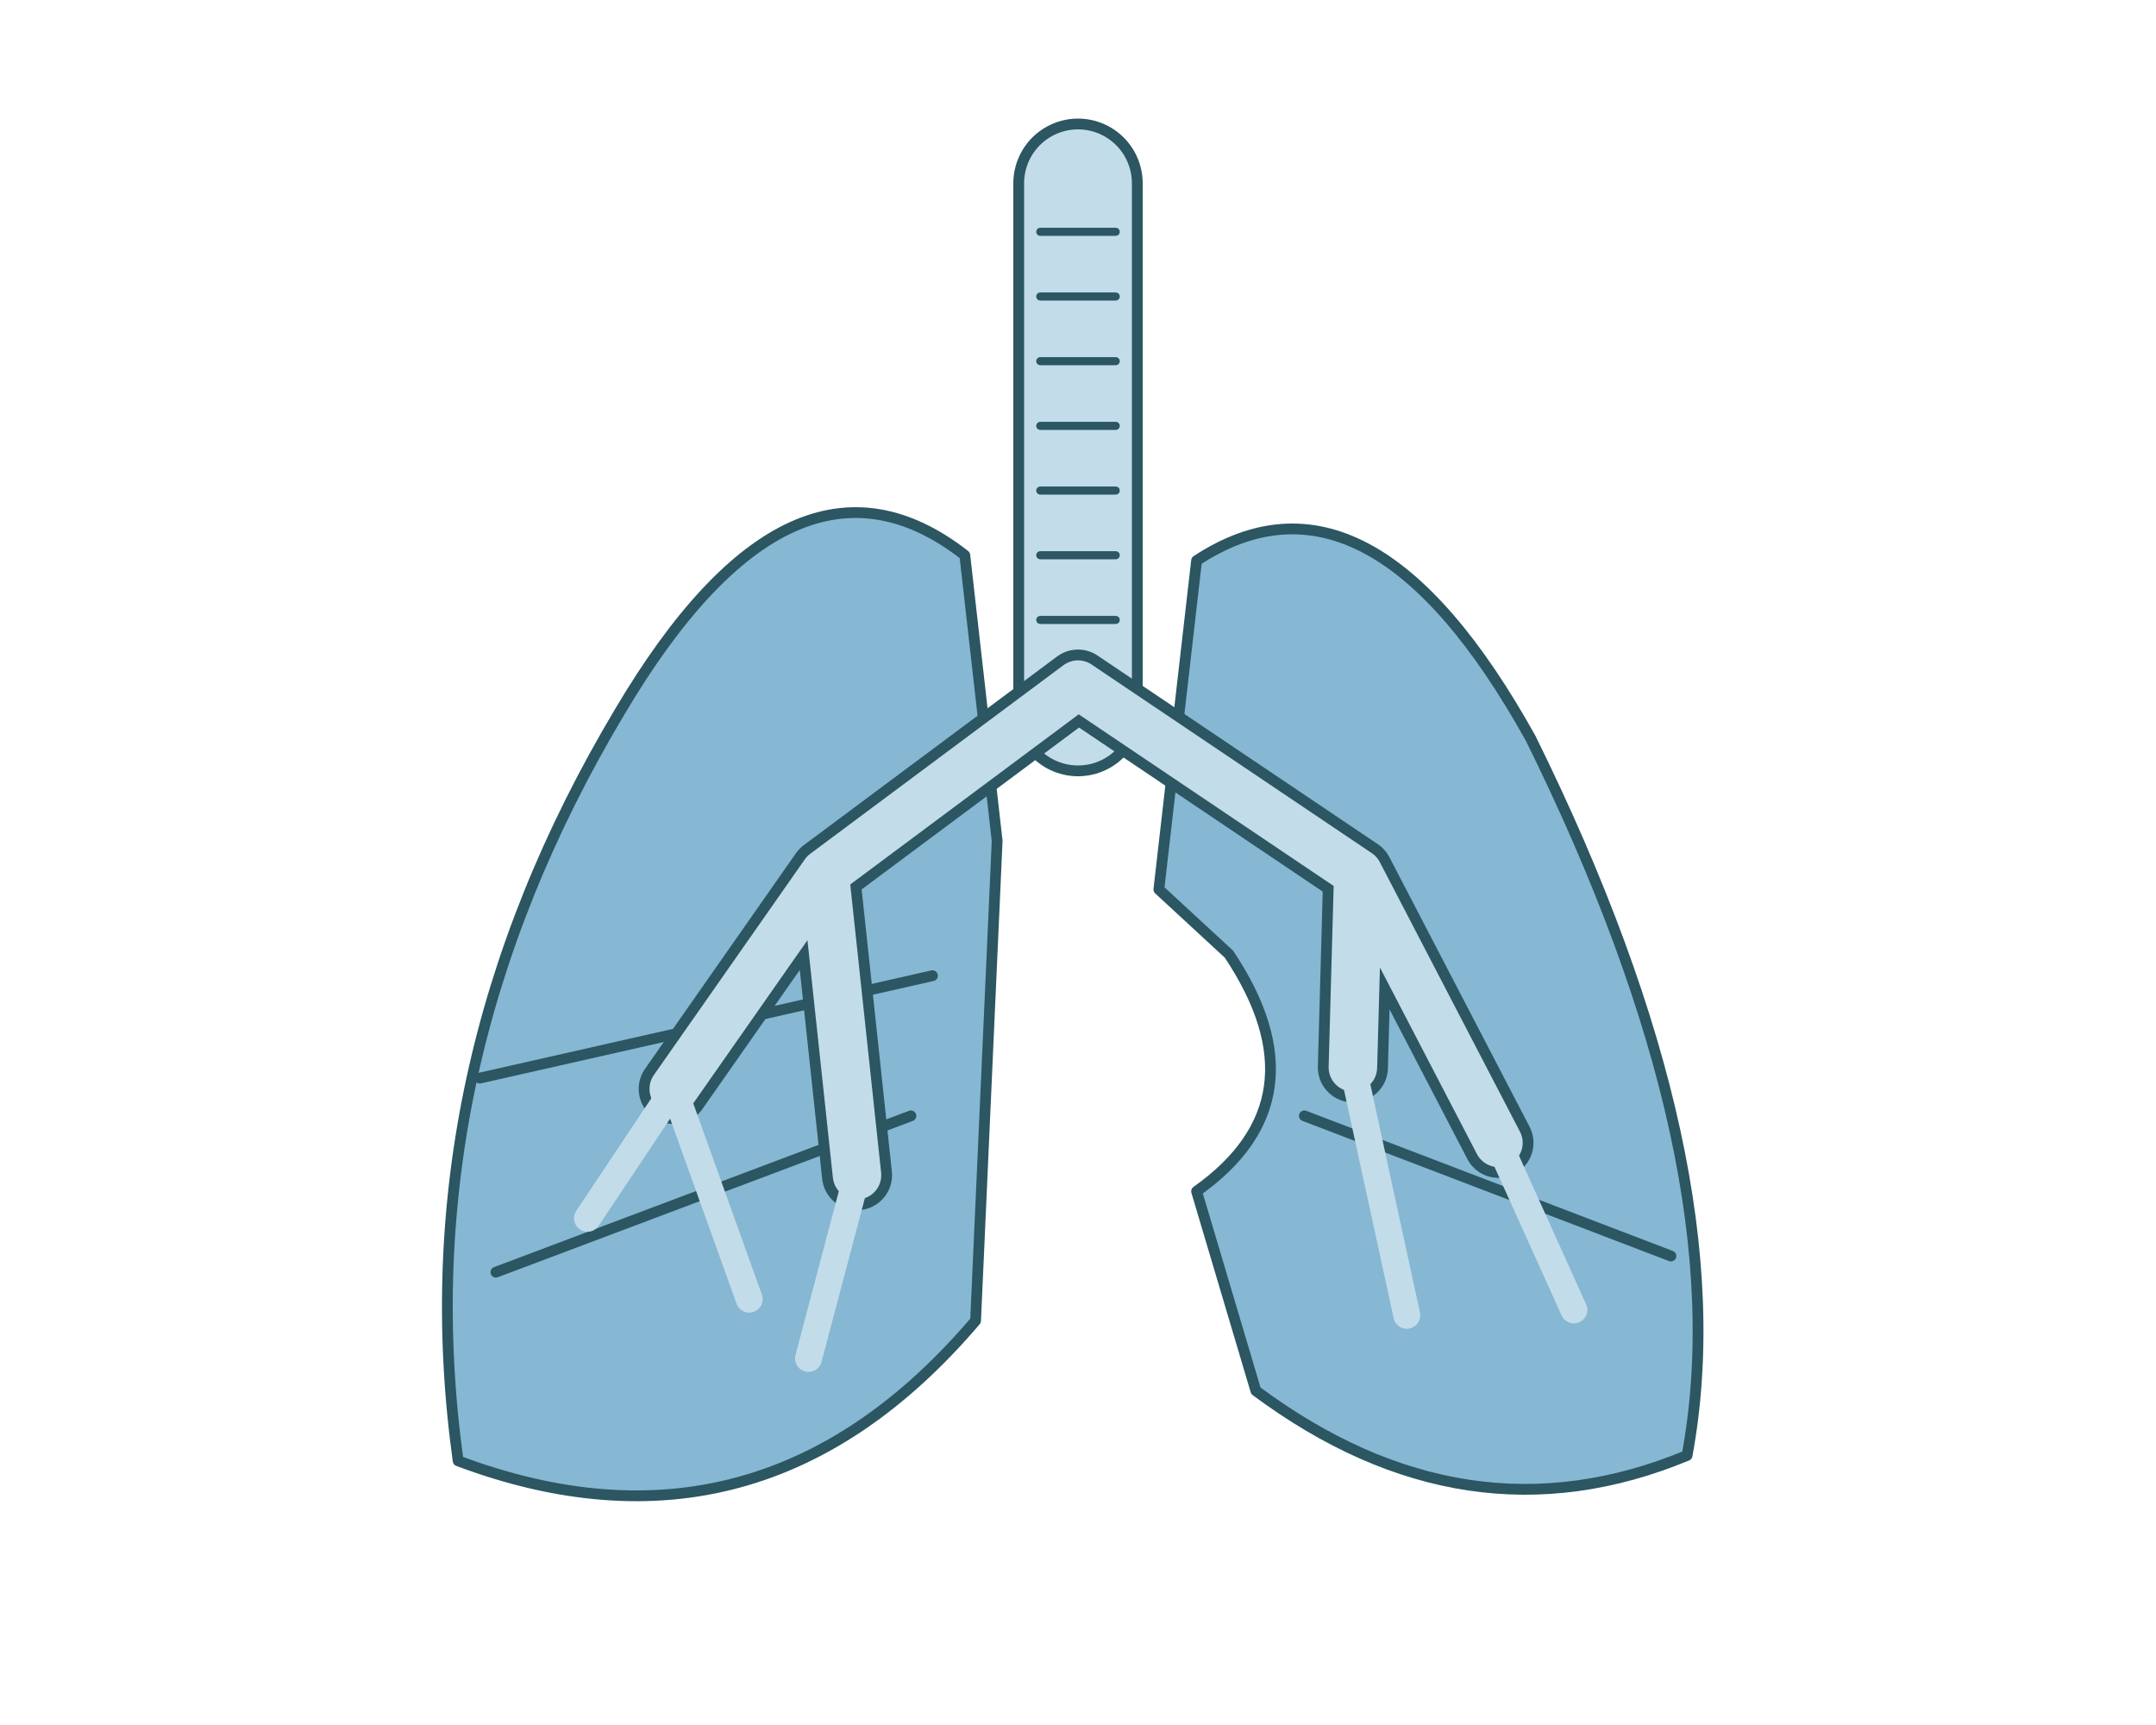
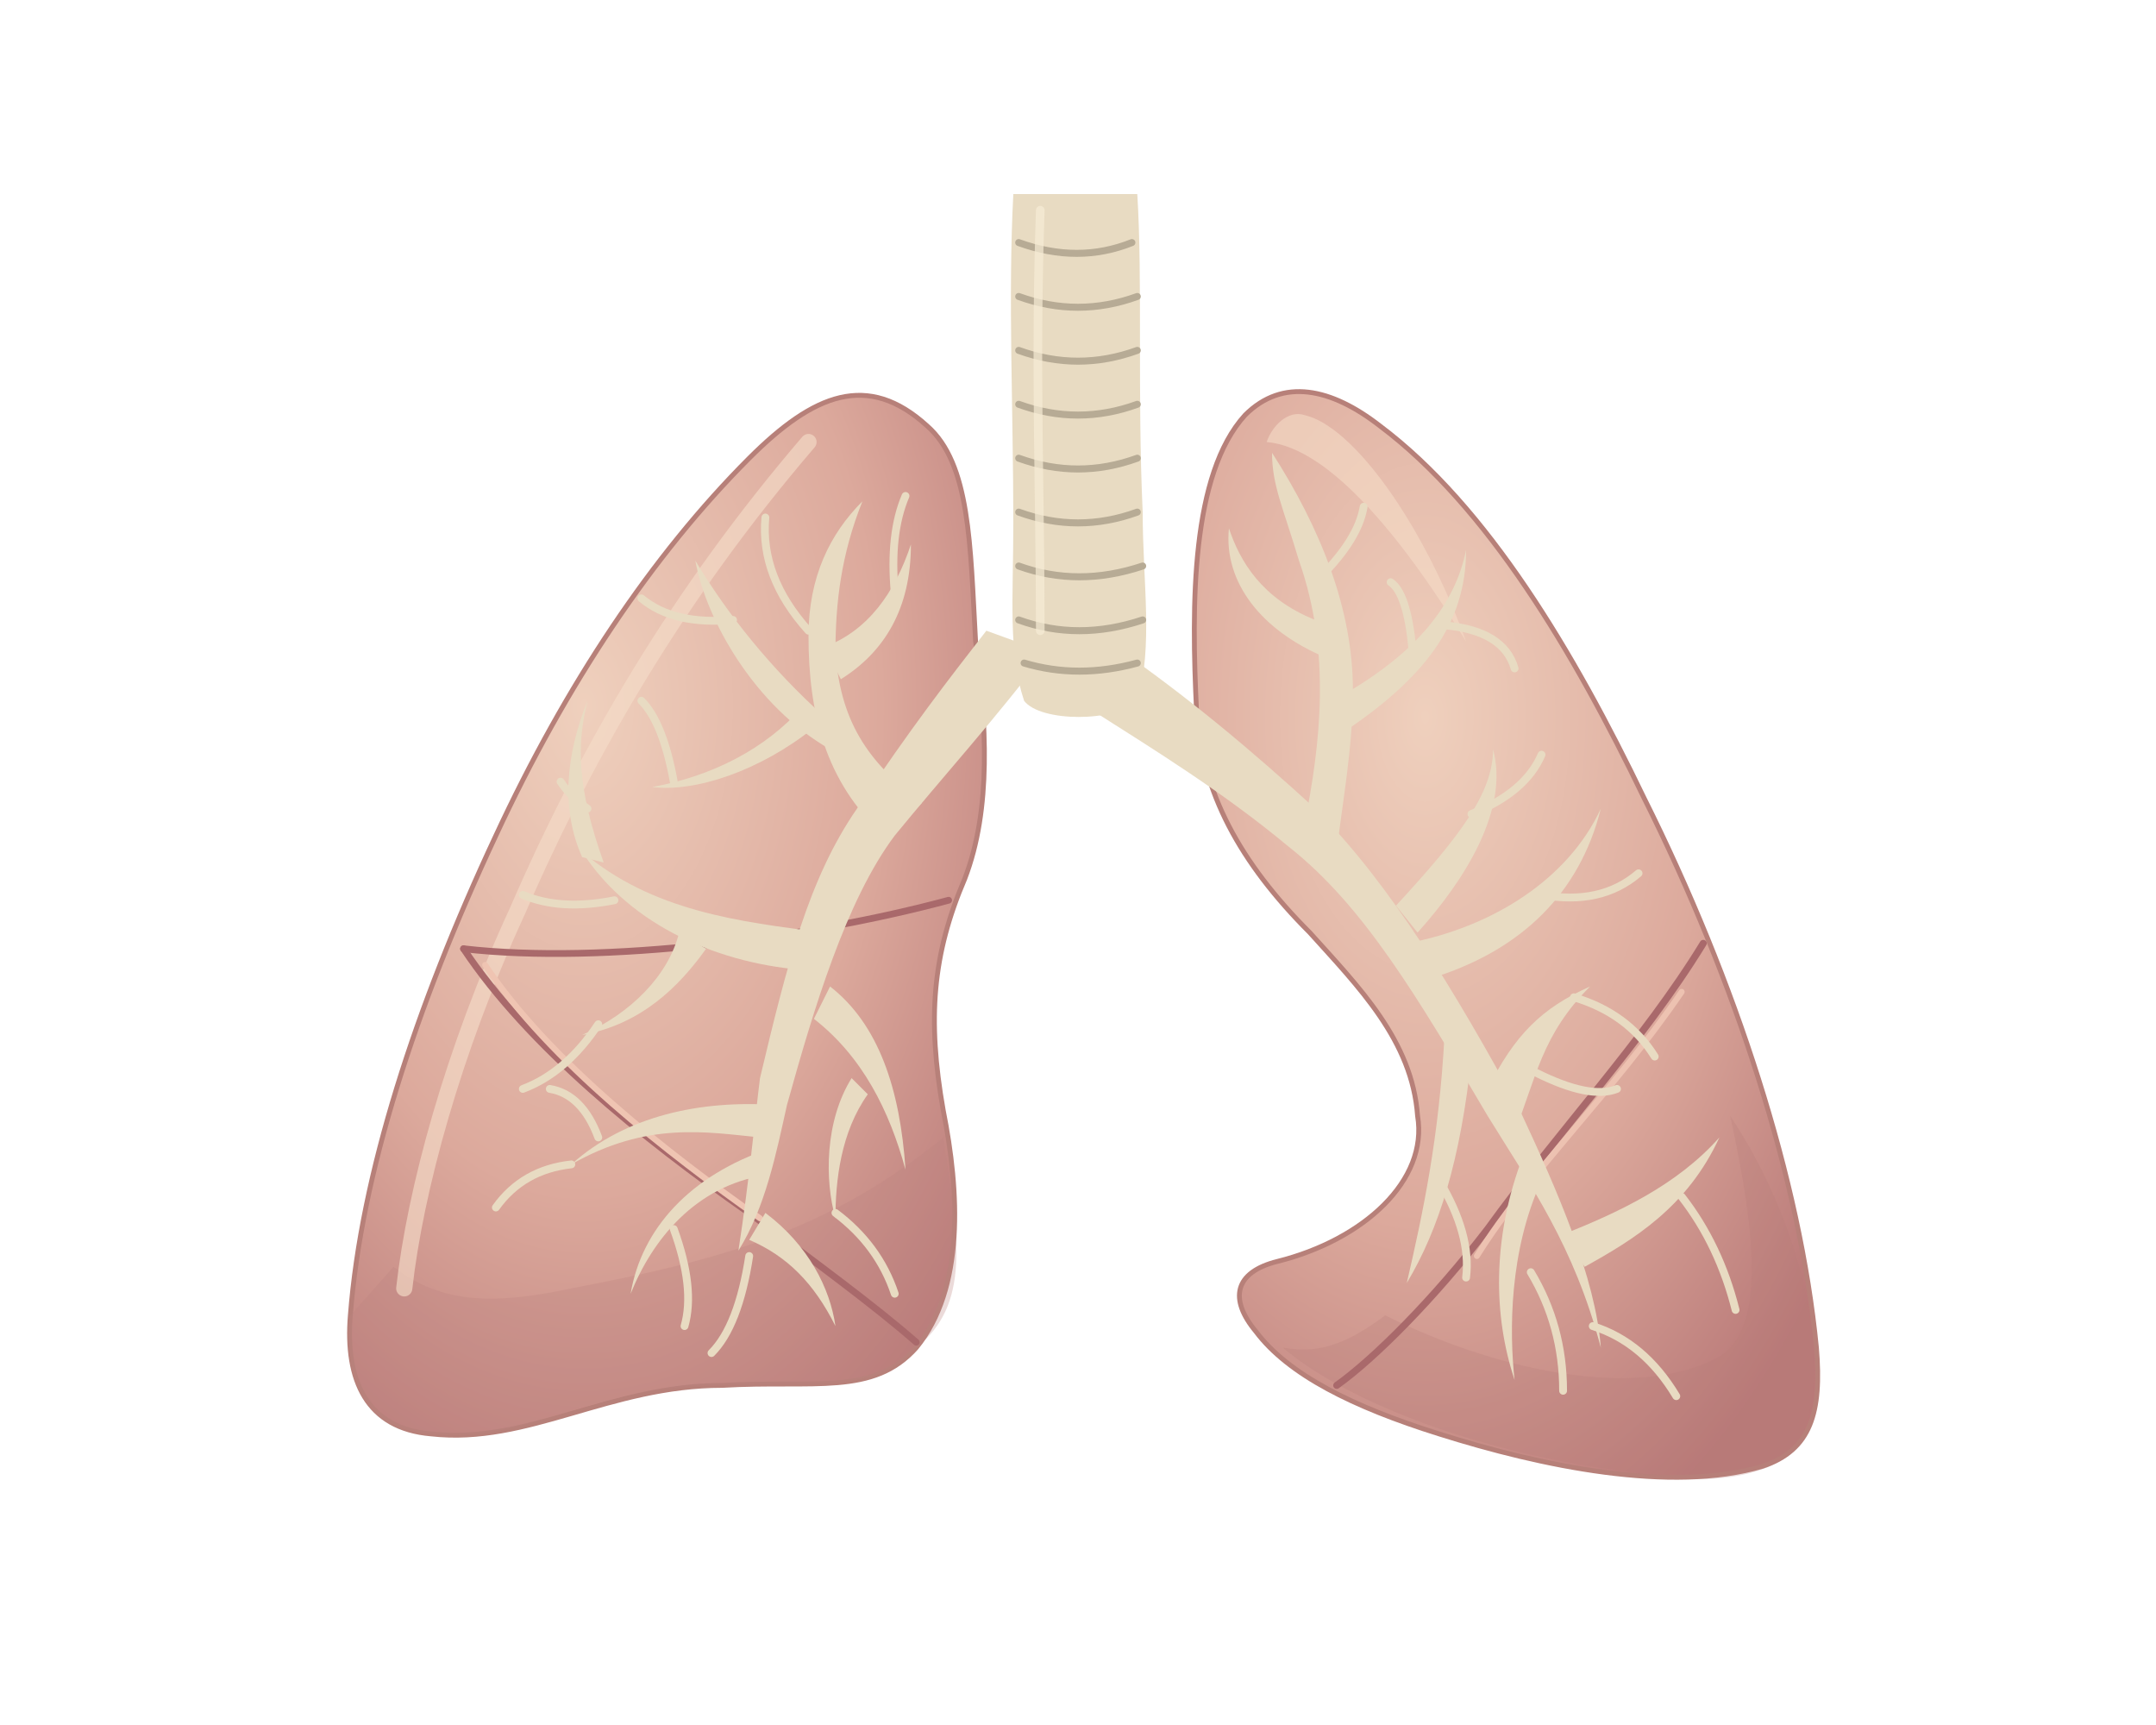
<svg xmlns="http://www.w3.org/2000/svg" width="800" height="640" viewBox="0 0 400 320">
+   <defs>
+     <radialGradient id="lung-tissue" cx="37%" cy="30%" r="82%">
+       <stop offset="0" stop-color="#efd0bd" />
+       <stop offset=".57" stop-color="#dca99c" />
+       <stop offset="1" stop-color="#b97978" />
+     </radialGradient>
+     <linearGradient id="airway-wall" x1="0" x2="1">
+       <stop stop-color="#c7bba7" />
+       <stop offset=".35" stop-color="#f1e5cb" />
+       <stop offset=".72" stop-color="#e6d8bd" />
+       <stop offset="1" stop-color="#bbae99" />
+     </linearGradient>
+   </defs>
  <g id="anatomy_respiratory" stroke-linecap="round" stroke-linejoin="round">
-     <g id="trachea-505">
-       <path d="M200 34L200 132" fill="none" stroke="#2b5662" stroke-width="24" stroke-linecap="round" stroke-linejoin="round" />
-       <path d="M200 34L200 132" fill="none" stroke="#c3dce9" stroke-width="20" stroke-linecap="round" stroke-linejoin="round" />
-       <path d="M193 43L207 43" fill="none" stroke="#2b5662" stroke-width="1.5" stroke-linecap="round" stroke-linejoin="round" />
-       <path d="M193 55L207 55" fill="none" stroke="#2b5662" stroke-width="1.5" stroke-linecap="round" stroke-linejoin="round" />
-       <path d="M193 67L207 67" fill="none" stroke="#2b5662" stroke-width="1.5" stroke-linecap="round" stroke-linejoin="round" />
-       <path d="M193 79L207 79" fill="none" stroke="#2b5662" stroke-width="1.5" stroke-linecap="round" stroke-linejoin="round" />
-       <path d="M193 91L207 91" fill="none" stroke="#2b5662" stroke-width="1.5" stroke-linecap="round" stroke-linejoin="round" />
-       <path d="M193 103L207 103" fill="none" stroke="#2b5662" stroke-width="1.5" stroke-linecap="round" stroke-linejoin="round" />
-       <path d="M193 115L207 115" fill="none" stroke="#2b5662" stroke-width="1.5" stroke-linecap="round" stroke-linejoin="round" />
-       <path d="M193 127L207 127" fill="none" stroke="#2b5662" stroke-width="1.5" stroke-linecap="round" stroke-linejoin="round" />
-     </g>
    <g id="right-lung-506">
-       <path d="M179 103Q147 78 115 132Q75 199 85 271Q141 292 181 245L185 156Z" fill="#86b7d3" stroke="#2b5662" stroke-width="2" stroke-linecap="round" stroke-linejoin="round" />
-       <path d="M89 200L173 181M92 236L169 207" fill="none" stroke="#2b5662" stroke-width="2" stroke-linecap="round" stroke-linejoin="round" />
+       <path d="M172 79 C161 69 151 73 139 85 C121 103 105 127 92 155 C77 187 67 218 65 244 C64 256 68 265 80 266 C98 268 113 257 134 257 C151 256 162 259 170 250 C179 239 178 221 175 206 C172 189 173 177 179 163 C184 150 183 134 181 119 C180 101 180 86 172 79 Z" fill="url(#lung-tissue)" stroke="#b78079" stroke-width=".9" />
+       <path d="M73 235 C82 242 92 242 106 239 C132 234 153 229 175 211 C178 230 180 242 170 250 C162 259 150 256 133 257 C110 257 97 268 80 266 C66 265 64 254 65 244 Z" fill="#bd837f" opacity=".3" />
+       <path d="M150 82 C126 110 109 139 96 169 C84 195 77 221 75 239" fill="none" stroke="#f5dcc7" stroke-width="3" opacity=".65" />
+       <g id="right-lobar-fissures" fill="none" stroke="#a9696b" stroke-width="1.25">
+         <path d="M86 176 C112 179 150 174 176 167" />
+         <path d="M86 176 C98 194 119 211 139 225 C151 234 162 242 170 249" />
+       </g>
+       <path d="M90 179 C102 197 124 214 141 226" fill="none" stroke="#efc4b2" stroke-width="1.1" />
    </g>
    <g id="left-lung-507">
-       <path d="M222 104Q254 83 284 137Q323 216 313 270Q272 287 233 258L222 221Q246 204 228 177L215 165Z" fill="#86b7d3" stroke="#2b5662" stroke-width="2" stroke-linecap="round" stroke-linejoin="round" />
-       <path d="M242 207L310 233" fill="none" stroke="#2b5662" stroke-width="2" stroke-linecap="round" stroke-linejoin="round" />
+       <path d="M231 77 C238 70 247 72 256 79 C276 94 292 121 305 148 C322 182 334 219 337 250 C338 262 336 269 327 272 C310 277 286 272 267 266 C251 261 239 255 233 247 C228 241 229 236 237 234 C253 230 265 219 263 207 C262 193 252 183 243 173 C230 160 223 147 222 132 C221 112 221 88 231 77 Z" fill="url(#lung-tissue)" stroke="#b78079" stroke-width=".9" />
+       <path d="M235 82 C247 83 261 101 272 119 C264 97 251 79 242 77 C239 76 236 79 235 82 Z" fill="#f5dcc7" opacity=".6" />
+       <path d="M321 207 C326 230 327 245 320 251 C306 260 279 255 257 244 C249 250 244 251 238 250 C251 261 277 270 302 273 C316 276 328 274 333 269 C341 256 335 228 321 207 Z" fill="#b77a77" opacity=".26" />
+       <g id="left-oblique-fissure">
+         <path d="M316 175 C305 193 289 210 276 228 C266 241 255 252 248 257" fill="none" stroke="#a9696b" stroke-width="1.3" />
+         <path d="M312 184 C299 203 284 217 274 233" fill="none" stroke="#edc2b1" stroke-width="1.1" />
+       </g>
    </g>
-     <g id="bronchial-tree-508">
-       <path d="M200 127L153 162L125 202M153 162L159 218M200 127L252 162L278 212M252 162L251 198" fill="none" stroke="#2b5662" stroke-width="13" stroke-linecap="round" stroke-linejoin="round" />
-       <path d="M200 127L153 162L125 202M153 162L159 218M200 127L252 162L278 212M252 162L251 198" fill="none" stroke="#c3dce9" stroke-width="9" stroke-linecap="round" stroke-linejoin="round" />
-       <path d="M125 202L109 226M125 202L139 241" fill="none" stroke="#c3dce9" stroke-width="5" stroke-linecap="round" stroke-linejoin="round" />
-       <path d="M159 218L150 252" fill="none" stroke="#c3dce9" stroke-width="5" stroke-linecap="round" stroke-linejoin="round" />
-       <path d="M278 212L292 243" fill="none" stroke="#c3dce9" stroke-width="5" stroke-linecap="round" stroke-linejoin="round" />
-       <path d="M251 198L261 244" fill="none" stroke="#c3dce9" stroke-width="5" stroke-linecap="round" stroke-linejoin="round" />
+     <g id="bronchial-tree-508" fill="#e8dbc2">
+       <g id="right-bronchi">
+         <path d="M194 121 C185 133 175 144 166 155 C157 167 151 187 146 205 C144 214 142 224 137 232 C139 219 140 208 141 200 C146 179 150 163 159 150 C169 135 176 126 183 117 Z" />
+         <path d="M164 155 C153 145 150 132 150 118 C150 107 154 99 160 93 C156 103 155 112 155 121 C156 135 162 142 171 149 Z" />
+         <path d="M153 133 C143 124 135 114 129 104 C131 115 140 131 154 139 Z M153 120 C161 117 166 110 169 101 C169 113 164 121 156 126 Z" />
+         <path d="M153 173 C137 171 121 169 108 158 C117 172 134 179 150 180 Z" />
+         <path d="M151 189 C160 196 165 206 168 217 C167 202 163 190 154 183 Z M144 205 C130 204 116 207 106 216 C120 208 131 210 141 211 Z" />
+         <path d="M112 160 C107 146 107 138 109 130 C105 140 104 150 108 159 Z M126 173 C124 181 117 188 108 192 C119 190 126 183 131 176 Z M161 203 C156 210 155 219 155 226 C153 219 153 208 158 200 Z M142 225 C150 231 154 239 155 246 C151 238 146 233 139 230 Z" />
+         <path d="M151 135 C141 143 129 147 121 146 C132 144 142 139 149 131 Z M142 218 C129 220 121 230 117 240 C119 228 128 218 143 213 Z" />
+         <g id="right-fine-branches" fill="none" stroke="#e8dbc2" stroke-width="1.45">
+           <path d="M150 117 Q141 107 142 96 M136 115 Q125 116 119 111 M166 110 Q165 99 168 92 M125 145 Q123 134 119 130 M109 150 Q106 148 104 145 M114 167 Q104 169 97 166 M111 190 Q105 199 97 202 M111 211 Q108 203 102 202 M106 216 Q97 217 92 224 M125 228 Q129 239 127 246 M155 225 Q163 231 166 240 M139 233 Q137 246 132 251" />
+         </g>
+       </g>
+       <g id="left-bronchi">
+         <path d="M207 120 C220 129 232 139 244 150 C258 164 270 184 282 206 C289 221 296 237 297 250 C292 231 284 220 276 207 C263 185 253 168 239 157 C227 147 214 139 203 132 Z" />
+         <path d="M242 153 C245 138 247 121 241 104 C238 94 236 90 236 84 C245 98 251 113 251 128 C251 139 249 149 248 158 Z" />
+         <path d="M249 129 C263 121 270 112 272 102 C272 116 264 126 249 136 Z M261 175 C277 172 291 163 297 150 C293 166 282 176 267 181 Z" />
+         <path d="M276 202 C281 192 286 187 295 183 C286 192 285 200 281 210 Z M290 229 C300 225 311 220 319 211 C313 224 303 230 294 235 Z" />
+         <path d="M273 196 C271 215 267 228 261 238 C264 225 267 211 268 192 Z M286 219 C280 232 280 247 281 256 C277 244 277 230 282 216 Z" />
+         <path d="M244 115 C234 111 230 104 228 98 C227 108 234 117 246 122 Z M259 168 C271 155 277 147 277 139 C280 150 272 163 263 173 Z" />
+         <g id="left-fine-branches" fill="none" stroke="#e8dbc2" stroke-width="1.45">
+           <path d="M245 107 Q252 100 253 94 M262 120 Q261 110 258 108 M268 116 Q279 117 281 124 M273 151 Q283 147 286 140 M286 166 Q297 168 304 162 M292 185 Q302 188 307 196 M285 199 Q295 204 300 202 M267 219 Q273 229 272 237 M284 236 Q290 246 290 258 M312 222 Q319 231 322 243 M295.5 246 Q305 249 311 259" />
+         </g>
+       </g>
+     </g>
+     <g id="trachea-505">
+       <path d="M188 36 C187 55 188 76 188 97 C188 111 187 121 190 130 C193 134 207 134 211 130 C214 120 212 108 212 95 C211 73 212 52 211 36 Z" fill="#e8dbc2" />
+       <g id="tracheal-rings" fill="none" stroke="#b7ab95" stroke-width="1.3">
+         <path d="M189 45 Q200 49 210 45 M189 55 Q200 59 211 55 M189 65 Q200 69 211 65 M189 75 Q200 79 211 75 M189 85 Q200 89 211 85 M189 95 Q200 99 211 95 M189 105 Q200 109 212 105 M189 115 Q200 119 212 115 M190 123 Q200 126 211 123" />
+       </g>
+       <path d="M193 39 C192 68 193 91 193 117" fill="none" stroke="#f7ecd6" stroke-width="1.6" opacity=".7" />
    </g>
  </g>
</svg>
